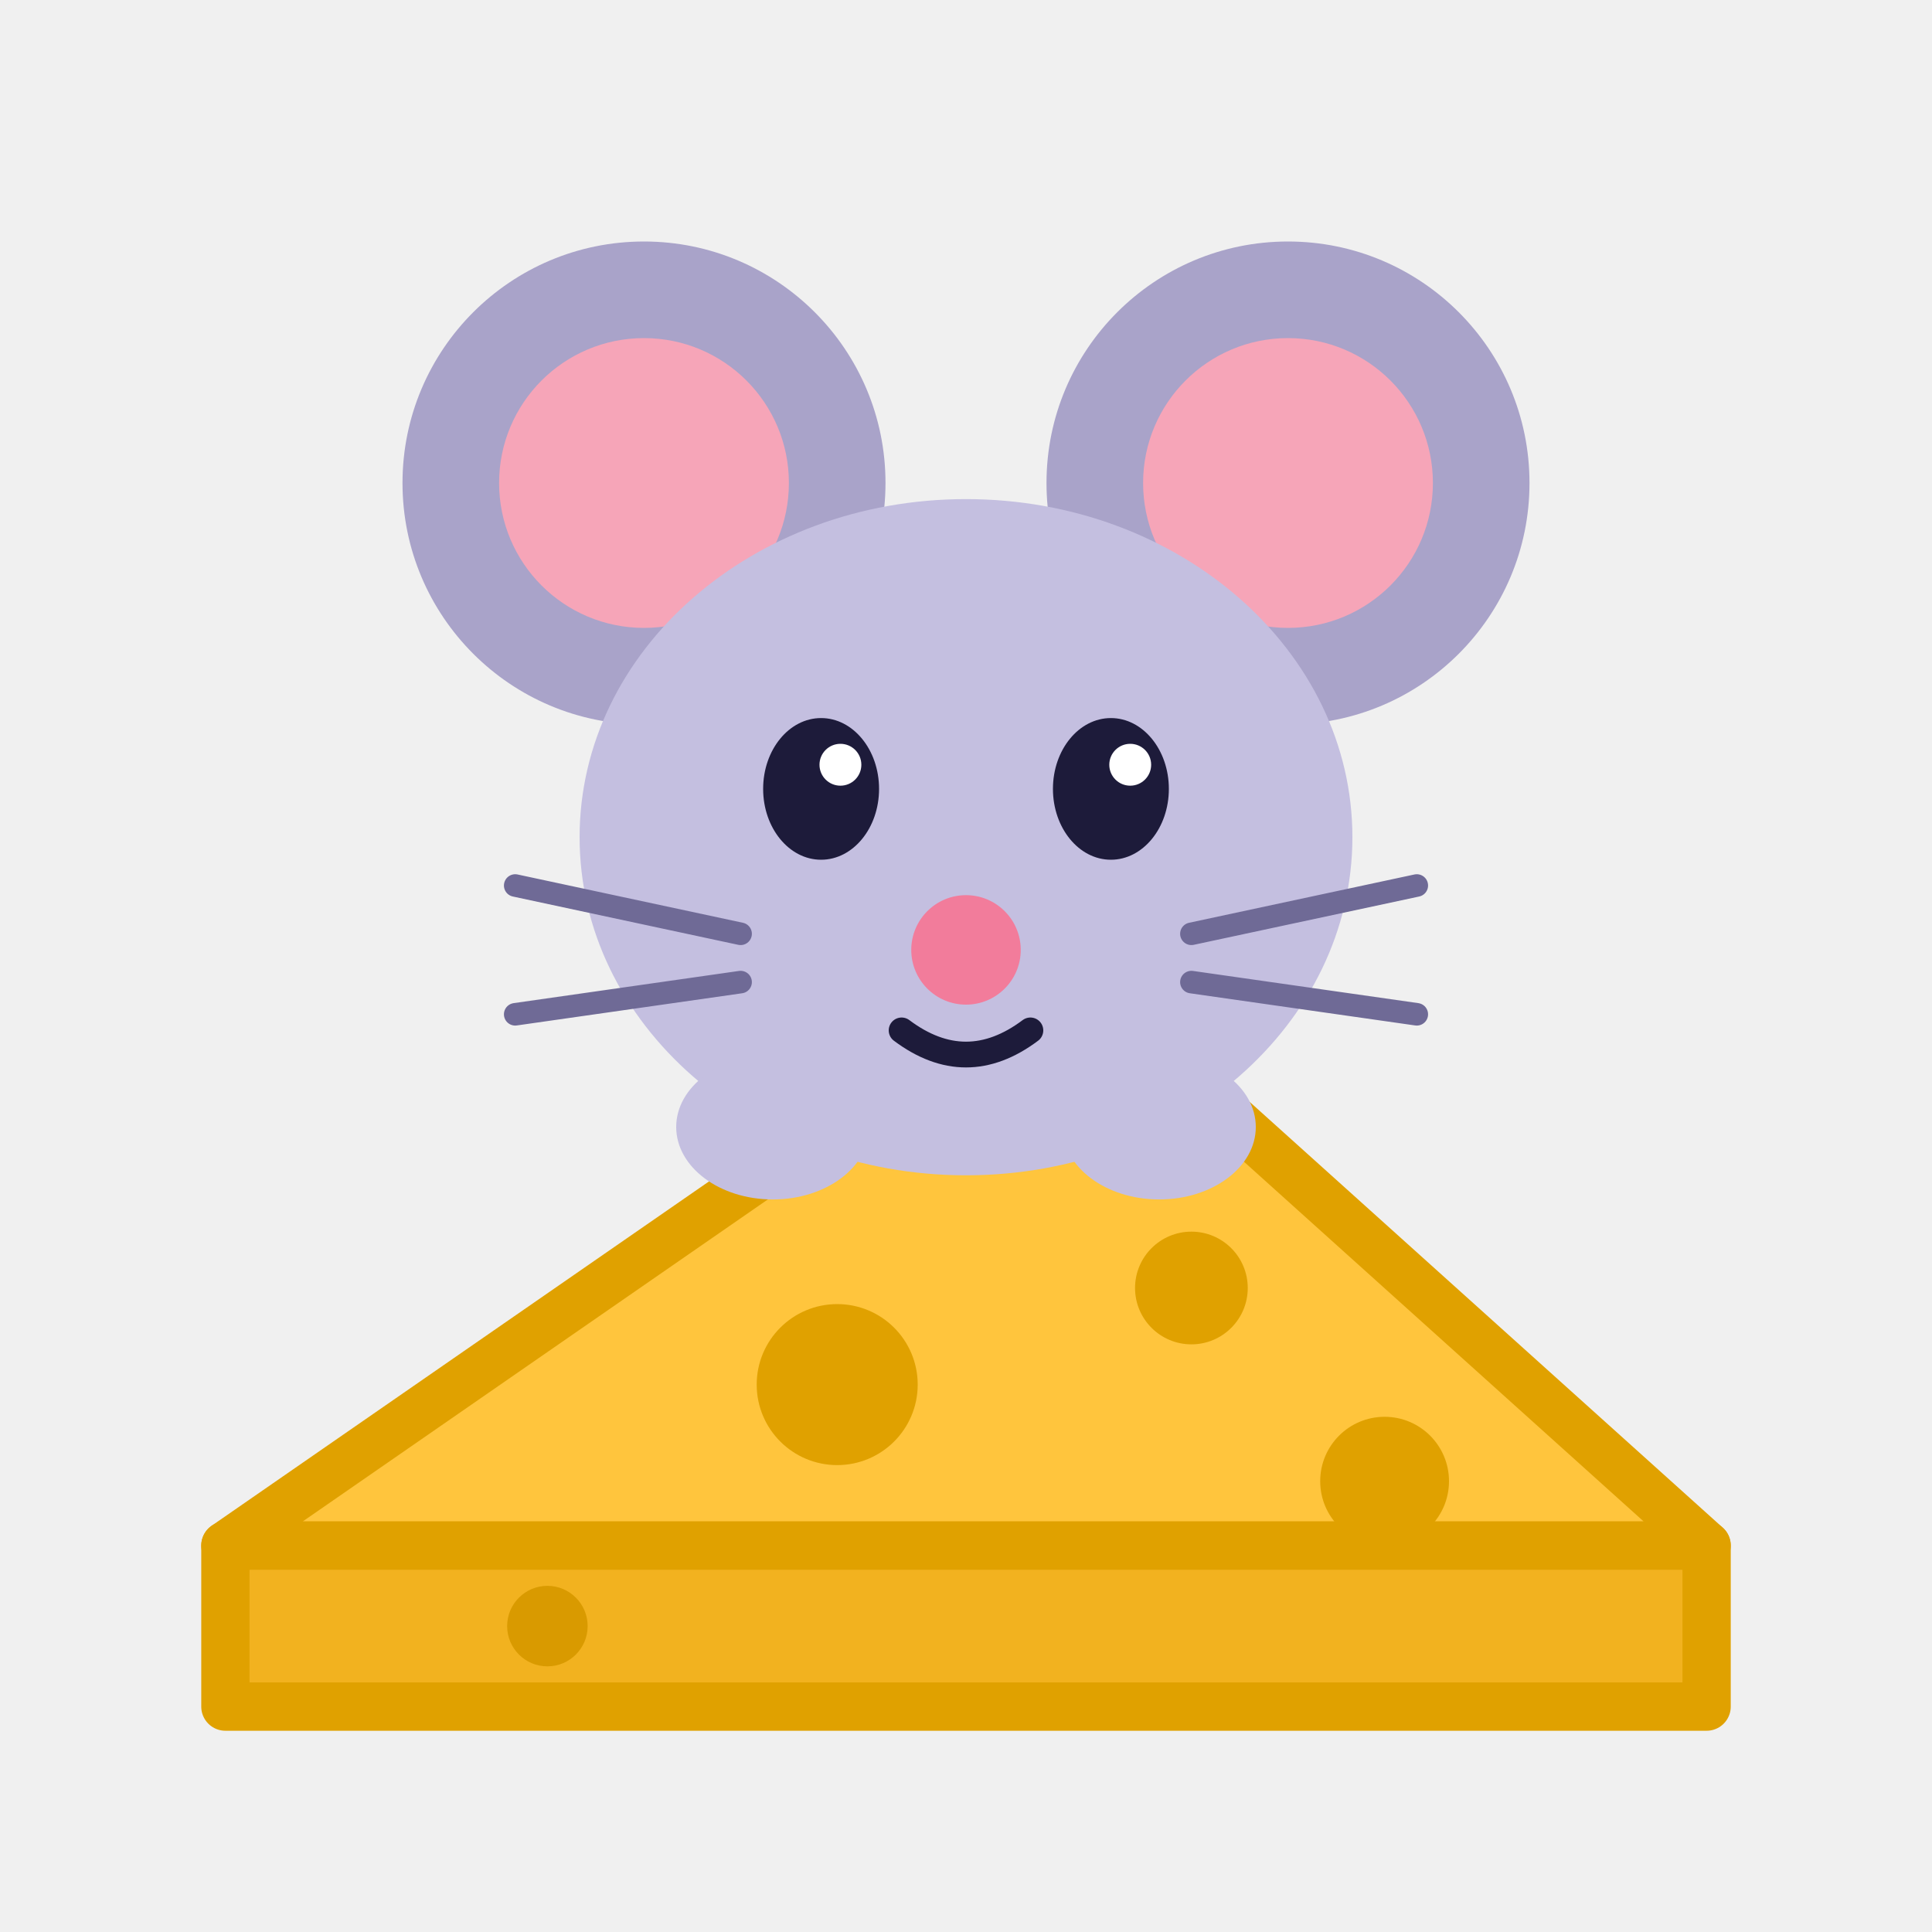
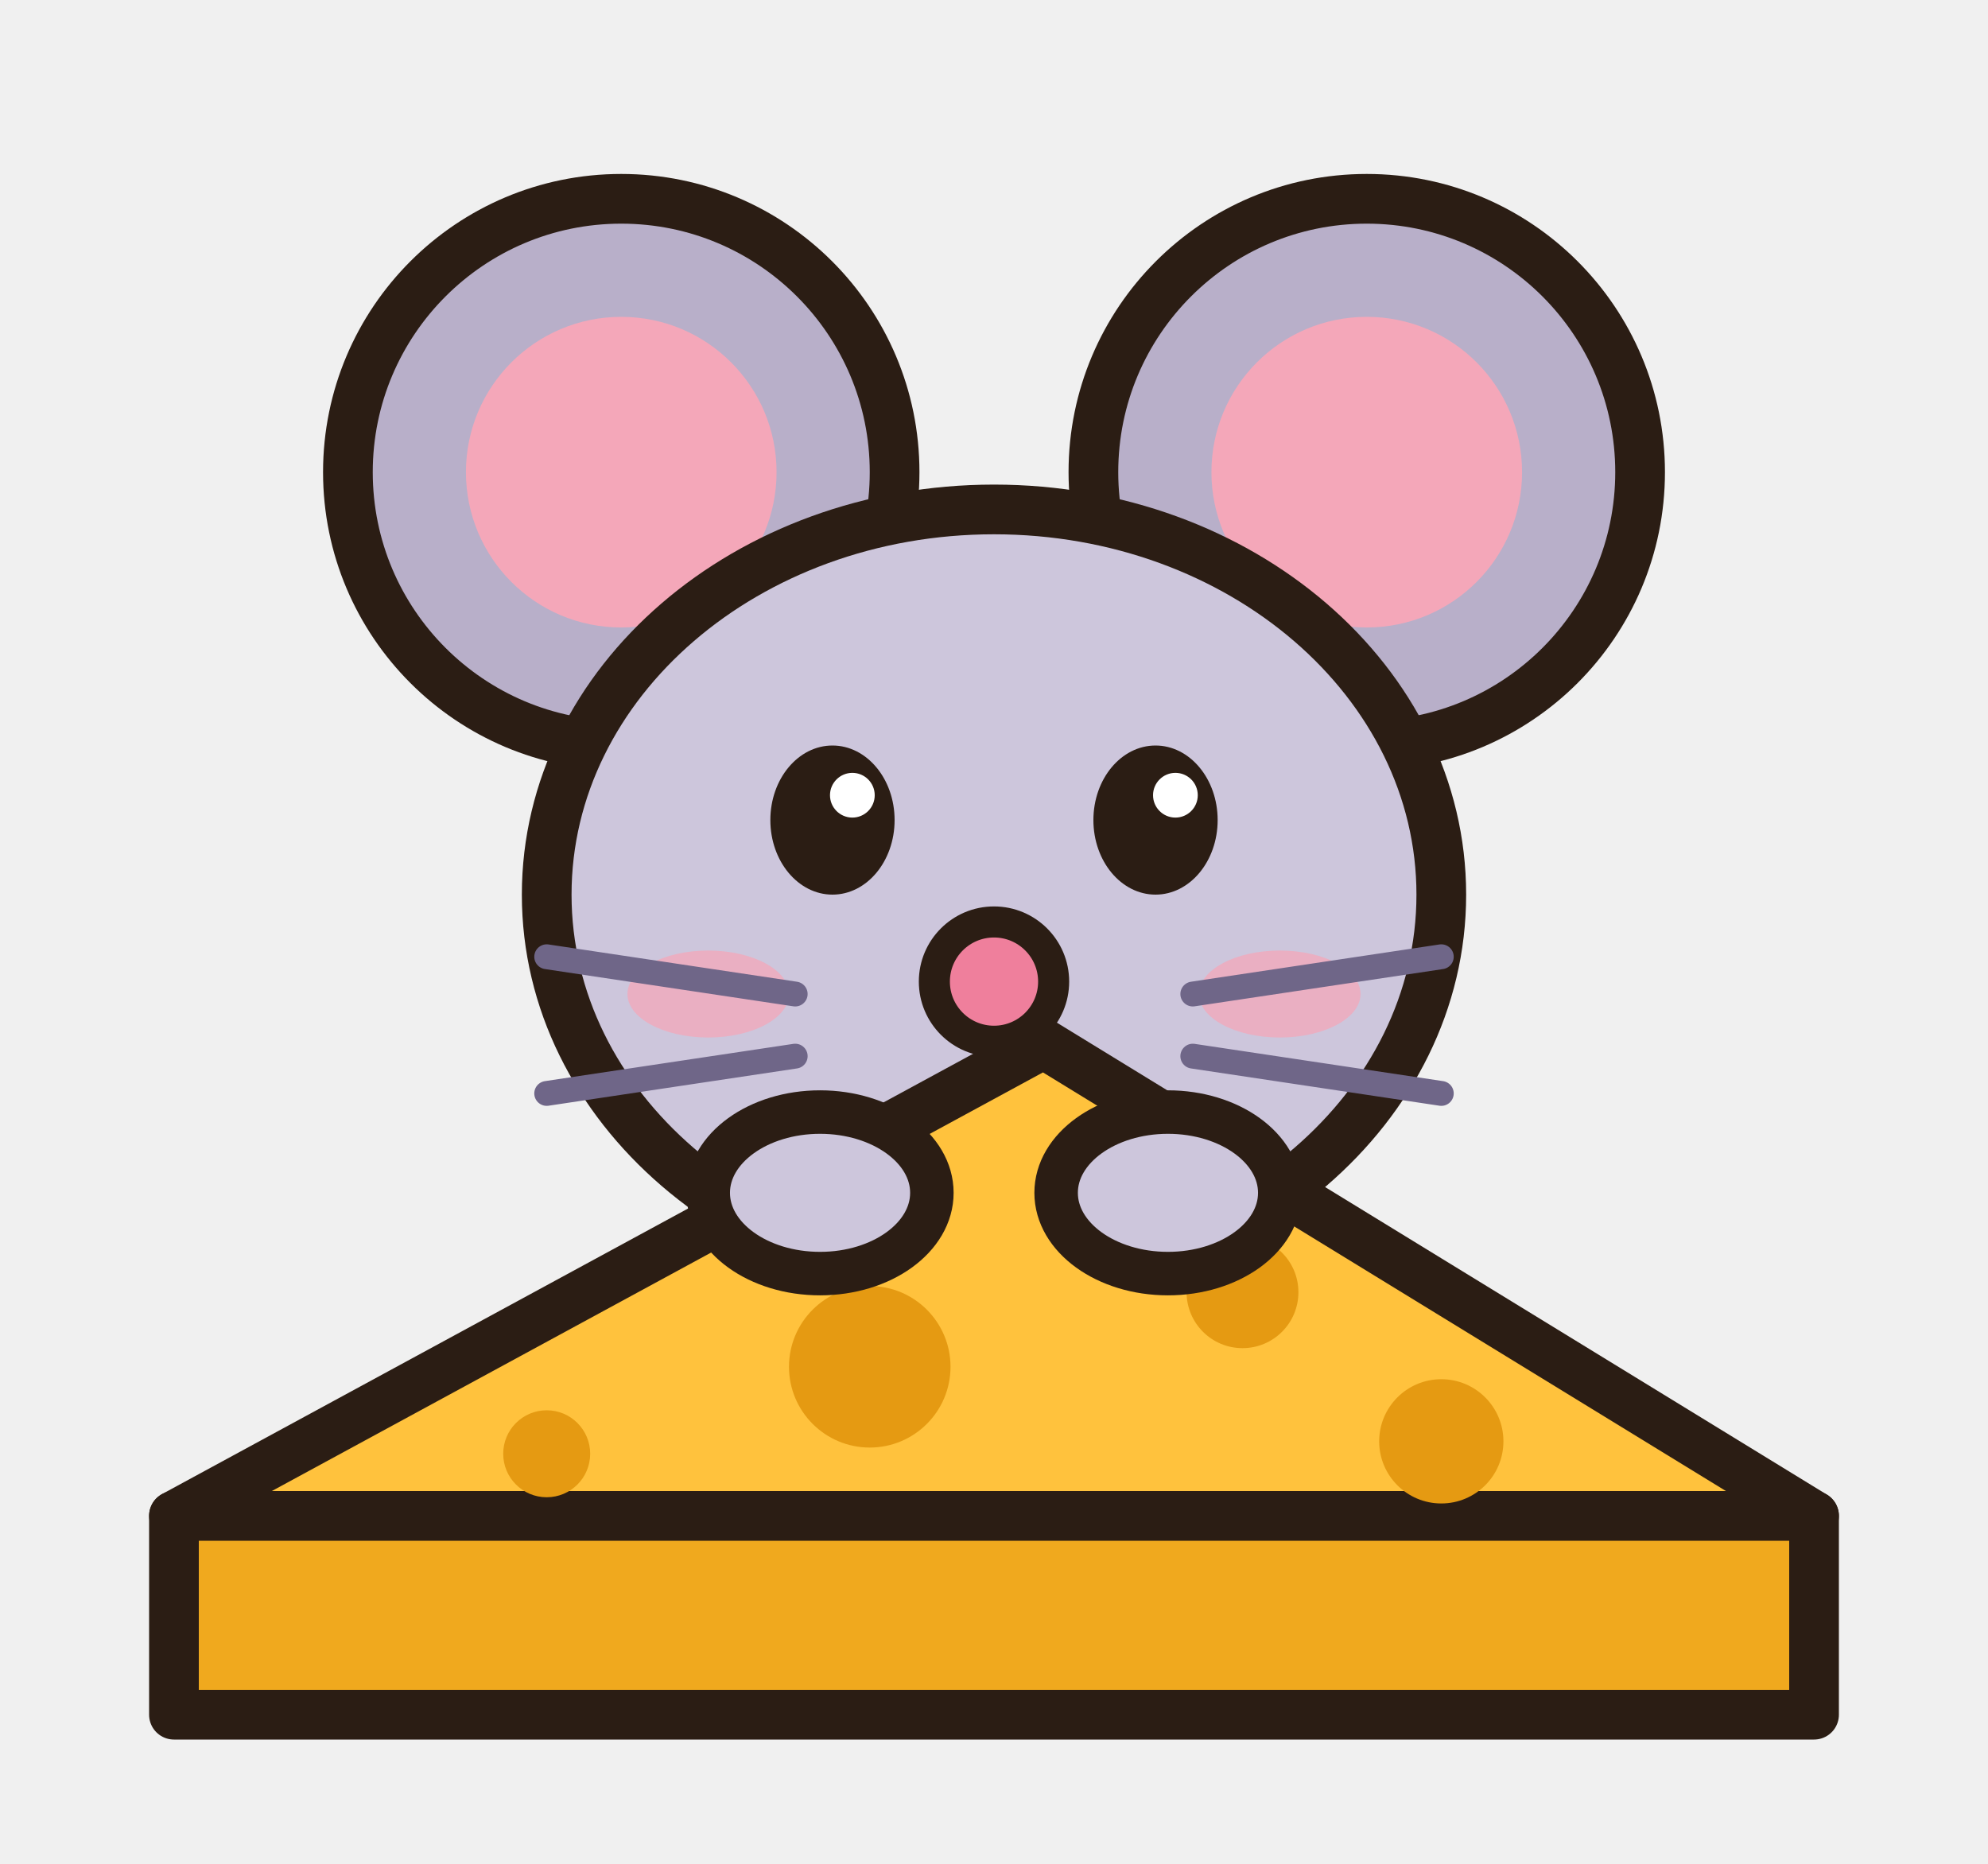
- <svg xmlns="http://www.w3.org/2000/svg" viewBox="0 0 120 120" role="img" aria-label="A mouse with a wedge of cheese">
-   <path d="M14 96 L66 60 L106 96 Z" fill="#ffc53d" stroke="#e0a100" stroke-width="3" stroke-linejoin="round" />
-   <path d="M14 96 L106 96 L106 106 L14 106 Z" fill="#f2b21f" stroke="#e0a100" stroke-width="3" stroke-linejoin="round" />
-   <circle cx="52" cy="86" r="5" fill="#e0a100" />
-   <circle cx="74" cy="80" r="3.5" fill="#e0a100" />
-   <circle cx="86" cy="92" r="4" fill="#e0a100" />
-   <circle cx="34" cy="101" r="2.5" fill="#d99a00" />
-   <circle cx="40" cy="30" r="15" fill="#a9a3c9" />
-   <circle cx="40" cy="30" r="9" fill="#f6a5b8" />
-   <circle cx="80" cy="30" r="15" fill="#a9a3c9" />
-   <circle cx="80" cy="30" r="9" fill="#f6a5b8" />
-   <ellipse cx="60" cy="52" rx="24" ry="21" fill="#c4bfe0" />
-   <ellipse cx="51" cy="49" rx="3.6" ry="4.4" fill="#1d1b3a" />
-   <ellipse cx="69" cy="49" rx="3.6" ry="4.4" fill="#1d1b3a" />
-   <circle cx="52.2" cy="47.5" r="1.3" fill="#fff" />
-   <circle cx="70.2" cy="47.5" r="1.3" fill="#fff" />
-   <circle cx="60" cy="59" r="3.4" fill="#f27c9b" />
-   <path d="M56 64 Q60 67 64 64" fill="none" stroke="#1d1b3a" stroke-width="1.6" stroke-linecap="round" />
-   <g stroke="#6f6a96" stroke-width="1.4" stroke-linecap="round">
-     <path d="M46 58 L32 55" />
-     <path d="M46 61 L32 63" />
-     <path d="M74 58 L88 55" />
-     <path d="M74 61 L88 63" />
+ <svg xmlns="http://www.w3.org/2000/svg" viewBox="0 0 160 150" role="img" aria-label="A mouse peeking over a wedge of cheese">
+   <g stroke="#2b1d14" stroke-width="4" stroke-linejoin="round" stroke-linecap="round">
+     <circle cx="50" cy="38" r="22" fill="#b8afc9" />
+     <circle cx="110" cy="38" r="22" fill="#b8afc9" />
  </g>
-   <ellipse cx="48" cy="70" rx="6" ry="4.5" fill="#c4bfe0" />
-   <ellipse cx="72" cy="70" rx="6" ry="4.5" fill="#c4bfe0" />
+   <circle cx="50" cy="38" r="12.5" fill="#f4a7b9" />
+   <circle cx="110" cy="38" r="12.5" fill="#f4a7b9" />
+   <ellipse cx="80" cy="72" rx="36" ry="31" fill="#cdc6dc" stroke="#2b1d14" stroke-width="4" />
+   <ellipse cx="67" cy="66" rx="5" ry="6" fill="#2b1d14" />
+   <ellipse cx="93" cy="66" rx="5" ry="6" fill="#2b1d14" />
+   <circle cx="68.6" cy="64" r="1.8" fill="#fff" />
+   <circle cx="94.6" cy="64" r="1.8" fill="#fff" />
+   <ellipse cx="57" cy="80" rx="6.5" ry="3.5" fill="#f4a7b9" opacity="0.75" />
+   <ellipse cx="103" cy="80" rx="6.5" ry="3.5" fill="#f4a7b9" opacity="0.75" />
+   <circle cx="80" cy="79" r="4.8" fill="#ef7f9c" stroke="#2b1d14" stroke-width="2.5" />
+   <g stroke="#6f6688" stroke-width="2" stroke-linecap="round">
+     <path d="M64 80 l-20 -3" />
+     <path d="M64 85 l-20 3" />
+     <path d="M96 80 l20 -3" />
+     <path d="M96 85 l20 3" />
+   </g>
+   <g stroke="#2b1d14" stroke-width="4" stroke-linejoin="round">
+     <path d="M14 122 L84 84 L146 122 Z" fill="#ffc23d" />
+     <path d="M14 122 H146 V138 H14 Z" fill="#f0a91e" />
+   </g>
+   <circle cx="70" cy="110" r="6.5" fill="#e59a12" />
+   <circle cx="100" cy="104" r="4.5" fill="#e59a12" />
+   <circle cx="116" cy="116" r="5" fill="#e59a12" />
+   <circle cx="44" cy="117" r="3.5" fill="#e59a12" />
+   <g stroke="#2b1d14" stroke-width="3.5">
+     <ellipse cx="66" cy="96" rx="9" ry="6.5" fill="#cdc6dc" />
+     <ellipse cx="94" cy="96" rx="9" ry="6.5" fill="#cdc6dc" />
+   </g>
</svg>
